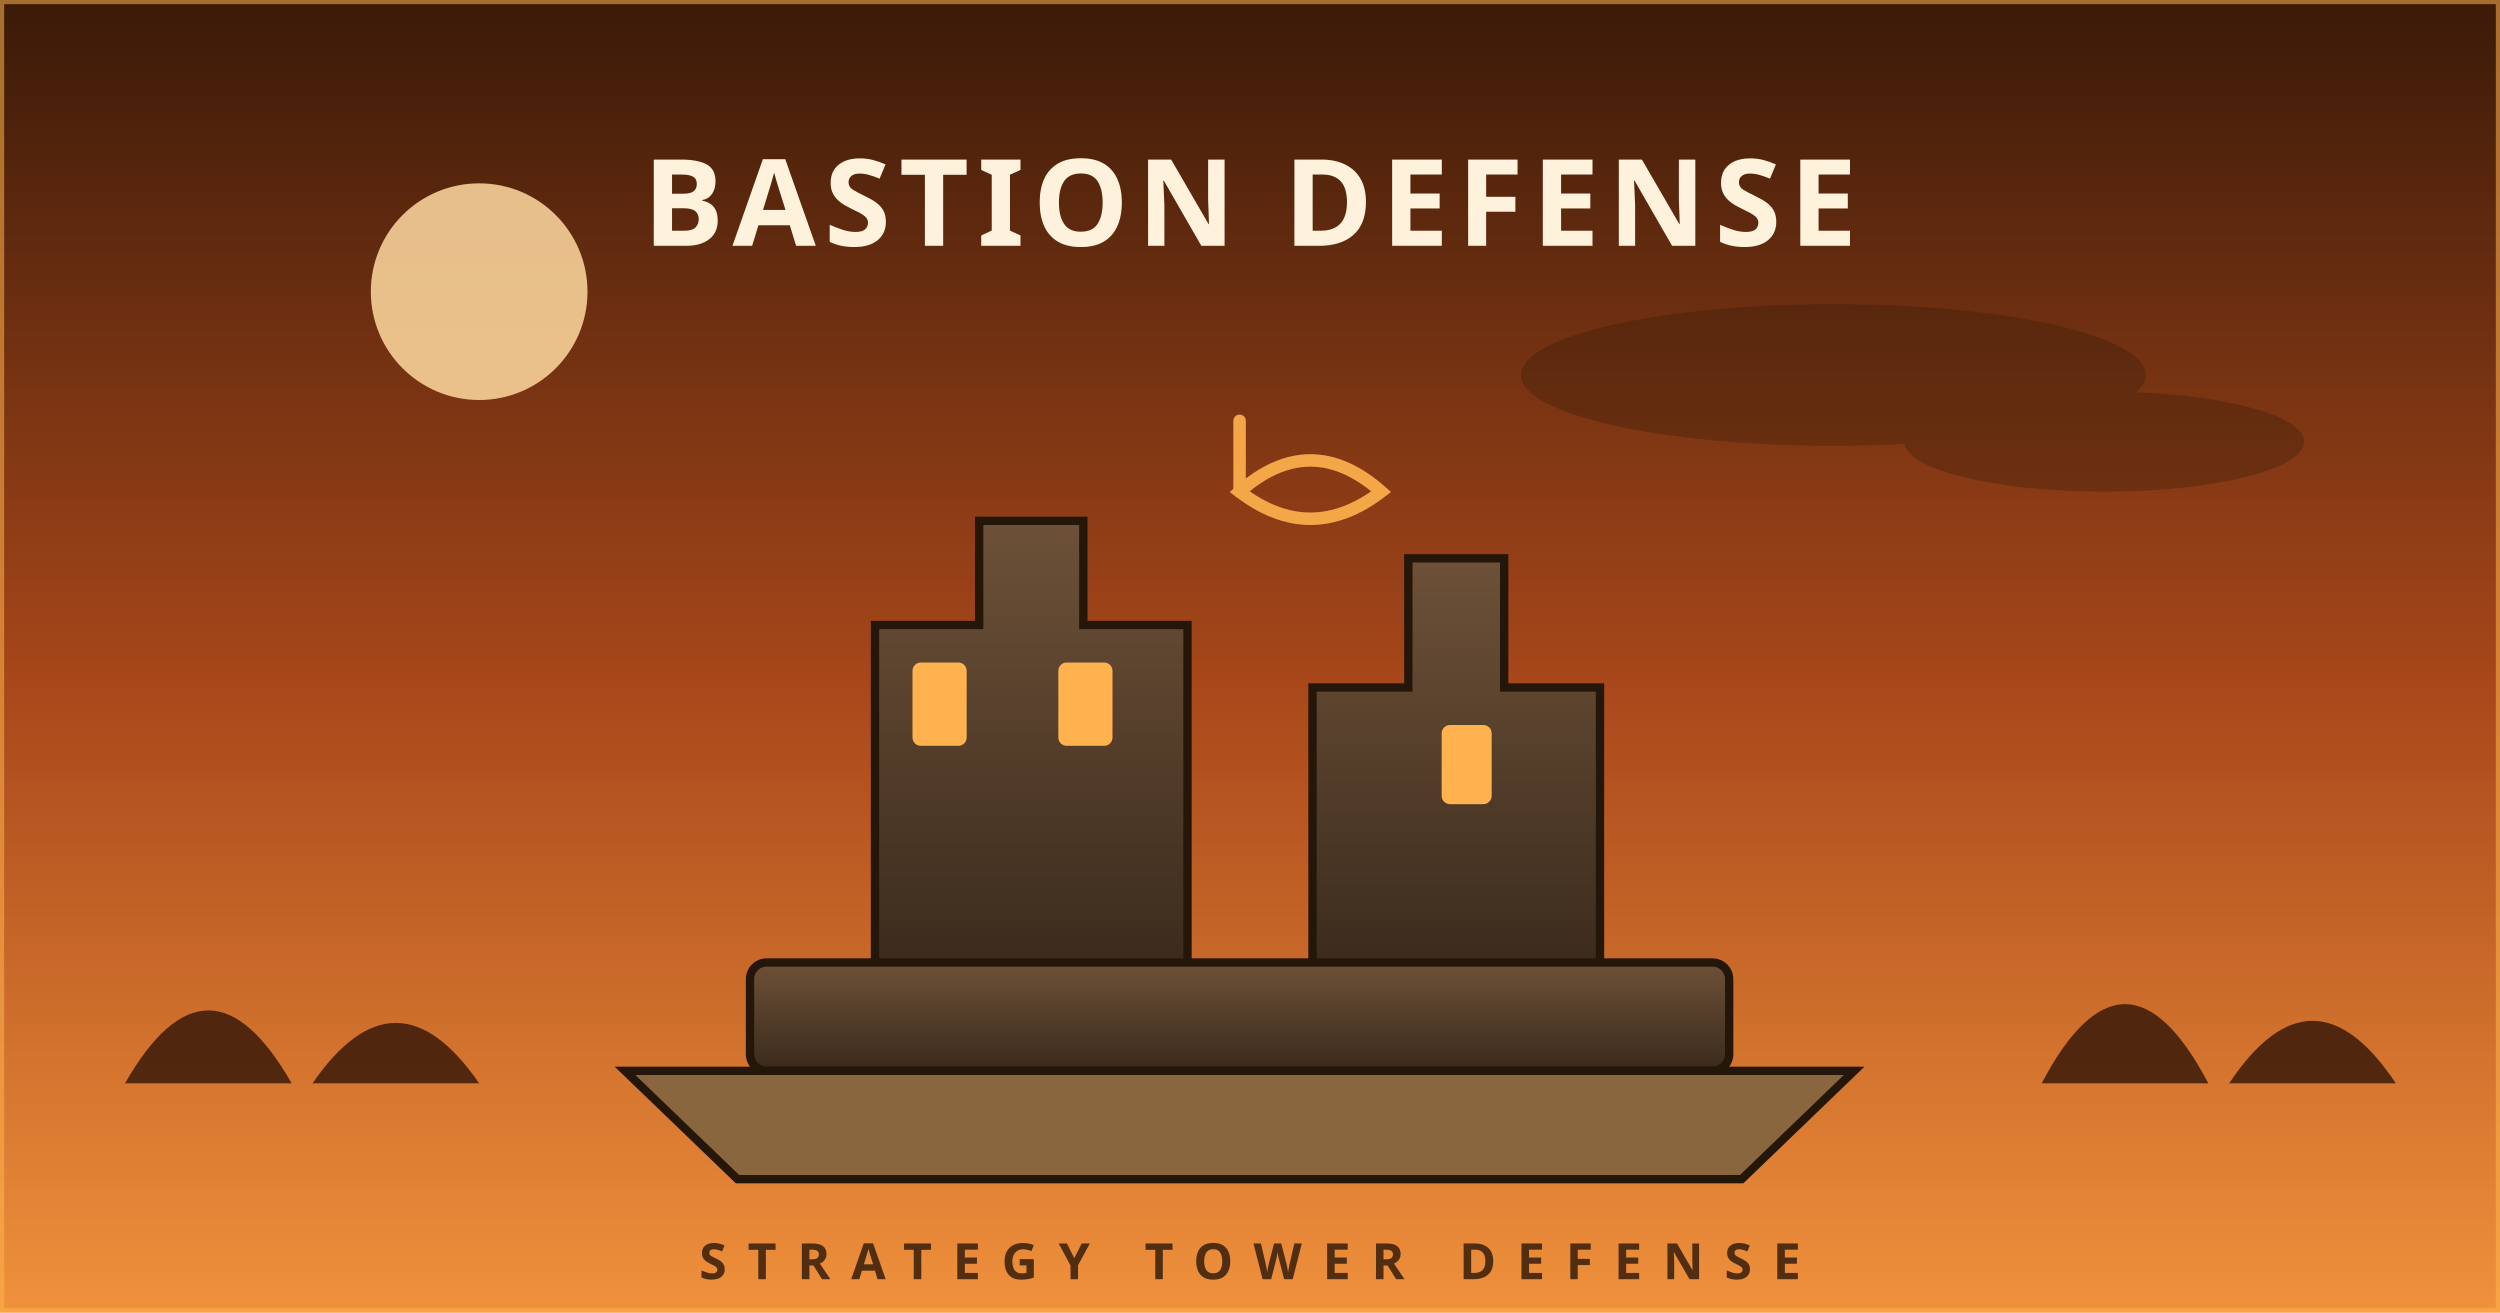
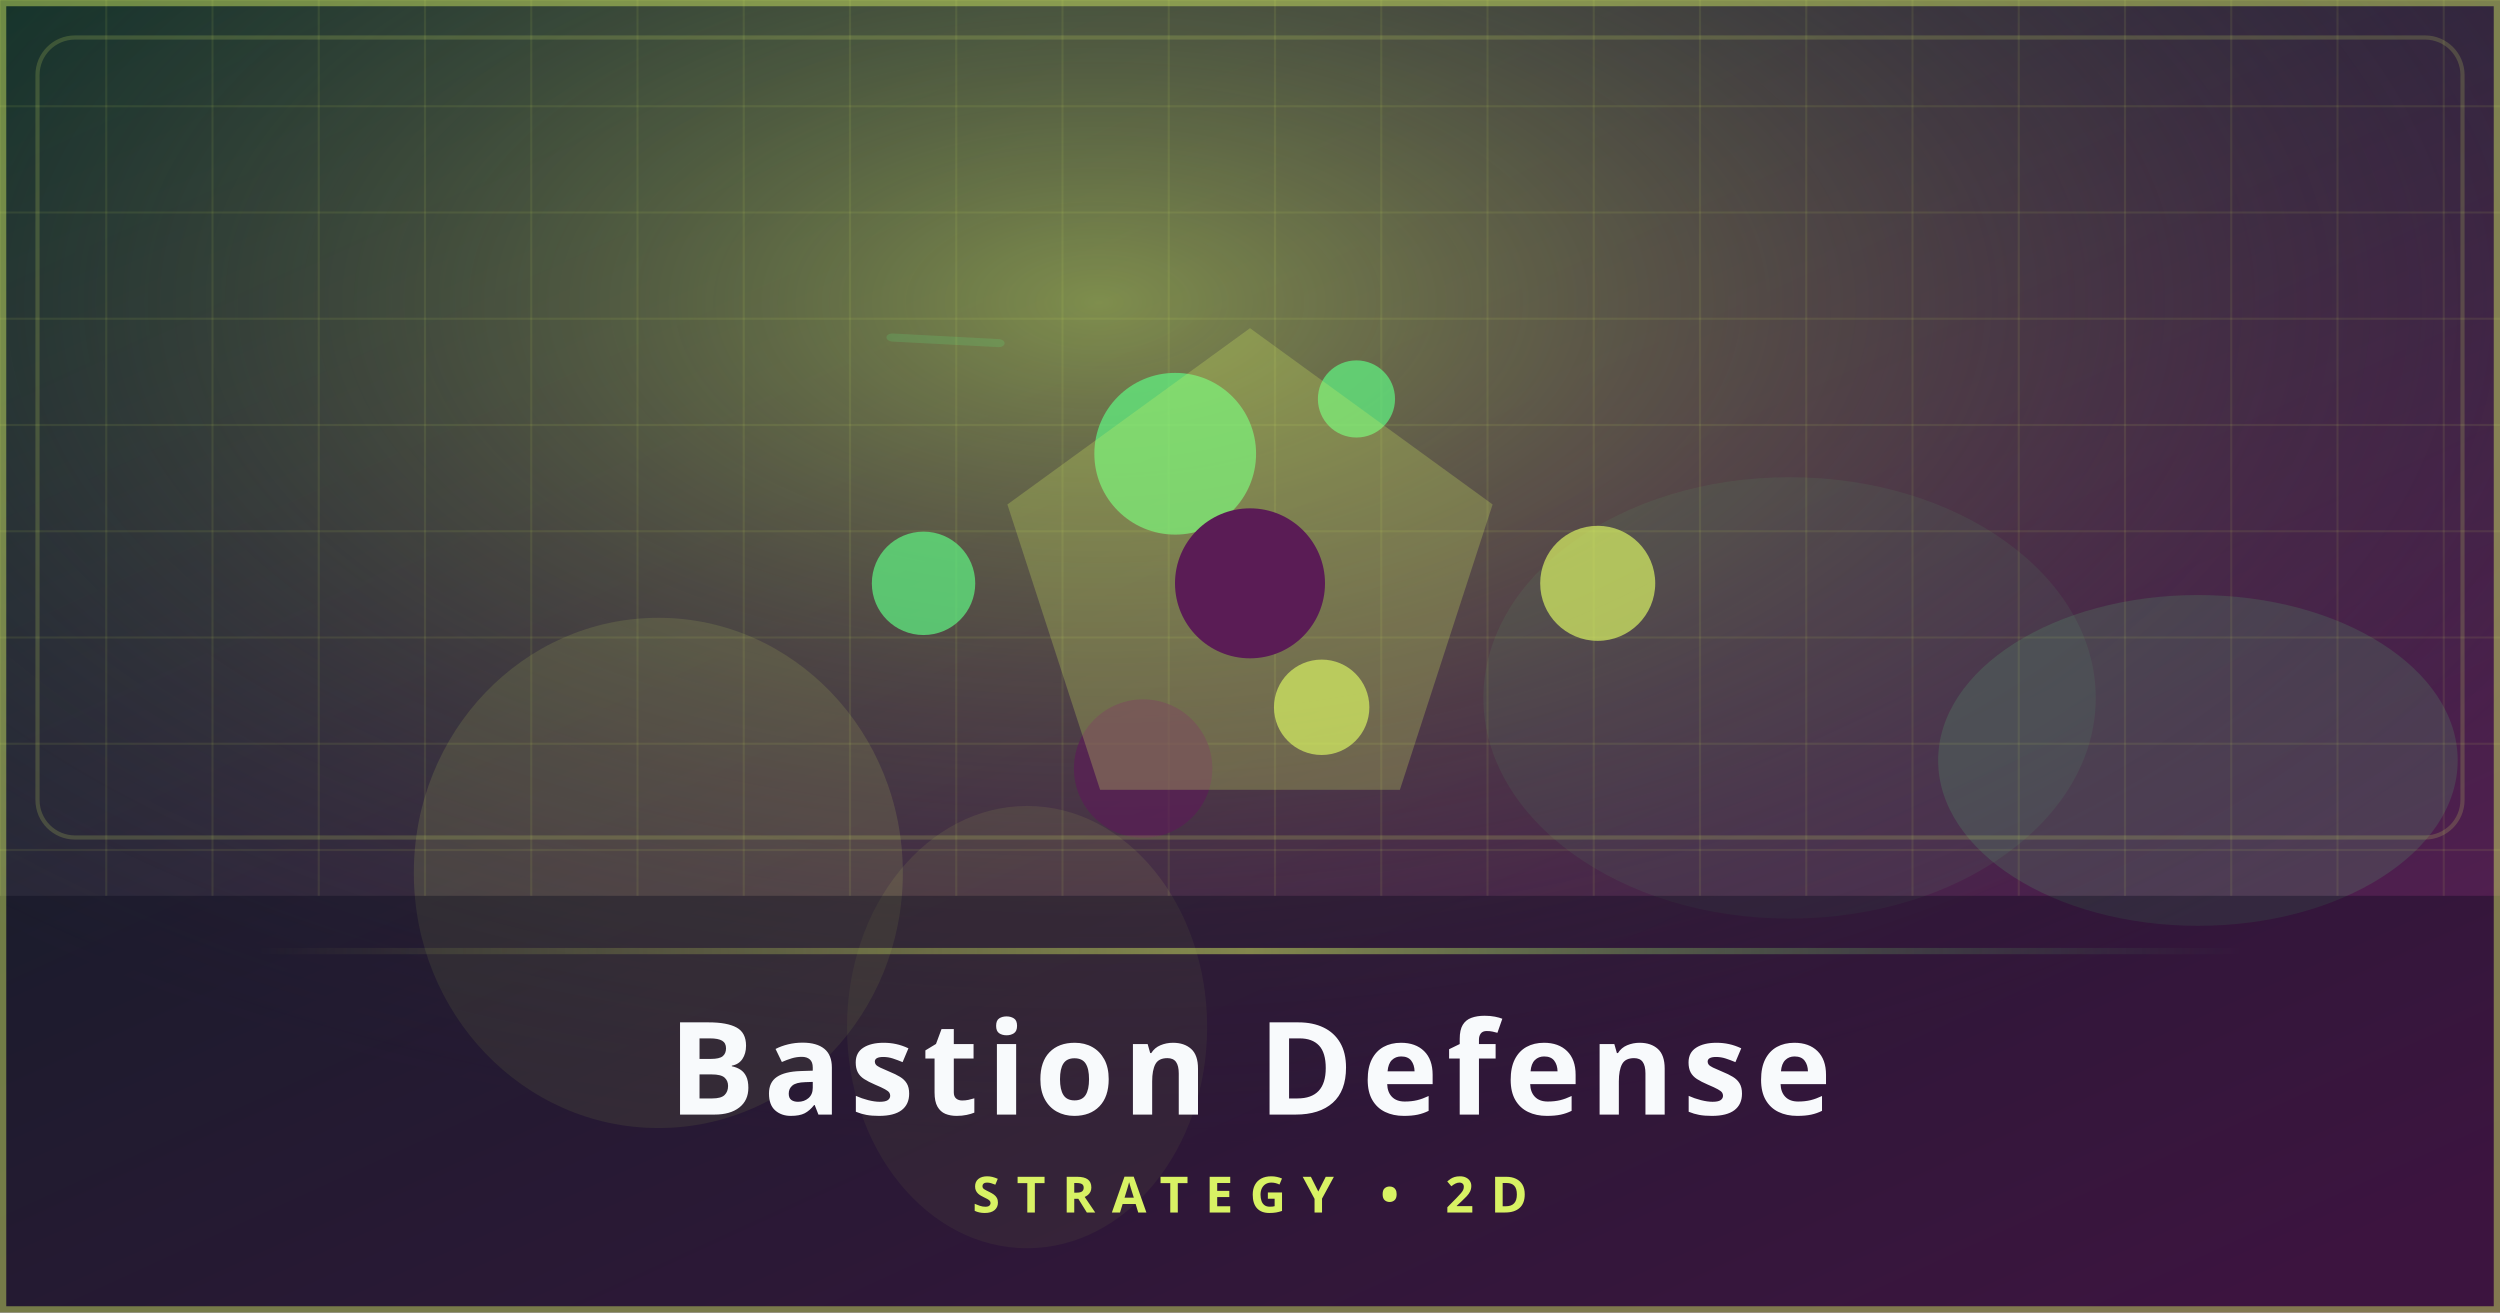
<svg xmlns="http://www.w3.org/2000/svg" viewBox="0 0 1200 630" width="1200" height="630" role="img" aria-label="Bastion Defense">
  <defs>
-     <linearGradient id="sky" x1="0" y1="0" x2="0" y2="1">
-       <stop offset="0%" stop-color="#3a1a08" />
-       <stop offset="52%" stop-color="#a8471a" />
-       <stop offset="100%" stop-color="#f0913c" />
+     <linearGradient id="bg" x1="0" y1="0" x2="0.88" y2="1">
+       <stop offset="0%" stop-color="hsla(164, 72%, 11%, 1)" />
+       <stop offset="100%" stop-color="hsla(305, 53%, 23%, 1)" />
    </linearGradient>
-     <linearGradient id="stone" x1="0" y1="0" x2="0" y2="1">
-       <stop offset="0%" stop-color="#6d5138" />
-       <stop offset="100%" stop-color="#3a2a1c" />
+     <radialGradient id="glow" cx="44%" cy="23%" r="65%">
+       <stop offset="0%" stop-color="hsla(71, 84%, 67%, 1)" stop-opacity="0.5" />
+       <stop offset="100%" stop-color="hsla(305, 53%, 23%, 1)" stop-opacity="0" />
+     </radialGradient>
+     <linearGradient id="bar" x1="0" y1="0" x2="1" y2="0">
+       <stop offset="0%" stop-color="hsla(71, 84%, 67%, 1)" stop-opacity="0.0" />
+       <stop offset="50%" stop-color="hsla(71, 84%, 67%, 1)" stop-opacity="0.5" />
+       <stop offset="100%" stop-color="hsla(134, 89%, 67%, 1)" stop-opacity="0.0" />
    </linearGradient>
  </defs>
-   <rect width="1200" height="630" fill="url(#sky)" />
-   <circle cx="230" cy="140" r="52" fill="#ffd9a0" opacity="0.85" />
-   <g fill="#2a1608" opacity="0.3">
-     <ellipse cx="880" cy="180" rx="150" ry="34" />
-     <ellipse cx="1010" cy="212" rx="96" ry="24" />
+   <rect width="1200" height="630" fill="url(#bg)" />
+   <rect width="1200" height="630" fill="url(#glow)" />
+   <rect x="720" y="247" width="56.78" height="3.869" rx="3" fill="hsla(134, 89%, 67%, 1)" opacity="0.168" transform="rotate(183 600 210)" />
+   <rect x="201" y="287" width="179.081" height="5.807" rx="3" fill="hsla(71, 84%, 67%, 1)" opacity="0.182" transform="rotate(93 600 210)" />
+   <rect x="973" y="384" width="132.686" height="6.085" rx="3" fill="hsla(134, 89%, 67%, 1)" opacity="0.194" transform="rotate(226 600 210)" />
+   <rect x="1131" y="378" width="86.676" height="2.34" rx="3" fill="hsla(71, 84%, 67%, 1)" opacity="0.087" transform="rotate(309 600 210)" />
+   <ellipse cx="316" cy="419" rx="117.357" ry="122.452" fill="hsla(71, 84%, 67%, 1)" opacity="0.127" />
+   <ellipse cx="1055" cy="365" rx="124.689" ry="79.384" fill="hsla(134, 89%, 67%, 1)" opacity="0.129" />
+   <ellipse cx="859" cy="335" rx="146.961" ry="105.935" fill="hsla(134, 89%, 67%, 1)" opacity="0.069" />
+   <ellipse cx="493" cy="493" rx="86.426" ry="106.144" fill="hsla(71, 84%, 67%, 1)" opacity="0.083" />
+   <g>
+     <line x1="0" y1="0" x2="0" y2="430" stroke="hsla(71, 84%, 67%, 1)" stroke-opacity="0.089" stroke-width="1" />
+     <line x1="51" y1="0" x2="51" y2="430" stroke="hsla(71, 84%, 67%, 1)" stroke-opacity="0.089" stroke-width="1" />
+     <line x1="102" y1="0" x2="102" y2="430" stroke="hsla(71, 84%, 67%, 1)" stroke-opacity="0.089" stroke-width="1" />
+     <line x1="153" y1="0" x2="153" y2="430" stroke="hsla(71, 84%, 67%, 1)" stroke-opacity="0.089" stroke-width="1" />
+     <line x1="204" y1="0" x2="204" y2="430" stroke="hsla(71, 84%, 67%, 1)" stroke-opacity="0.089" stroke-width="1" />
+     <line x1="255" y1="0" x2="255" y2="430" stroke="hsla(71, 84%, 67%, 1)" stroke-opacity="0.089" stroke-width="1" />
+     <line x1="306" y1="0" x2="306" y2="430" stroke="hsla(71, 84%, 67%, 1)" stroke-opacity="0.089" stroke-width="1" />
+     <line x1="357" y1="0" x2="357" y2="430" stroke="hsla(71, 84%, 67%, 1)" stroke-opacity="0.089" stroke-width="1" />
+     <line x1="408" y1="0" x2="408" y2="430" stroke="hsla(71, 84%, 67%, 1)" stroke-opacity="0.089" stroke-width="1" />
+     <line x1="459" y1="0" x2="459" y2="430" stroke="hsla(71, 84%, 67%, 1)" stroke-opacity="0.089" stroke-width="1" />
+     <line x1="510" y1="0" x2="510" y2="430" stroke="hsla(71, 84%, 67%, 1)" stroke-opacity="0.089" stroke-width="1" />
+     <line x1="561" y1="0" x2="561" y2="430" stroke="hsla(71, 84%, 67%, 1)" stroke-opacity="0.089" stroke-width="1" />
+     <line x1="612" y1="0" x2="612" y2="430" stroke="hsla(71, 84%, 67%, 1)" stroke-opacity="0.089" stroke-width="1" />
+     <line x1="663" y1="0" x2="663" y2="430" stroke="hsla(71, 84%, 67%, 1)" stroke-opacity="0.089" stroke-width="1" />
+     <line x1="714" y1="0" x2="714" y2="430" stroke="hsla(71, 84%, 67%, 1)" stroke-opacity="0.089" stroke-width="1" />
+     <line x1="765" y1="0" x2="765" y2="430" stroke="hsla(71, 84%, 67%, 1)" stroke-opacity="0.089" stroke-width="1" />
+     <line x1="816" y1="0" x2="816" y2="430" stroke="hsla(71, 84%, 67%, 1)" stroke-opacity="0.089" stroke-width="1" />
+     <line x1="867" y1="0" x2="867" y2="430" stroke="hsla(71, 84%, 67%, 1)" stroke-opacity="0.089" stroke-width="1" />
+     <line x1="918" y1="0" x2="918" y2="430" stroke="hsla(71, 84%, 67%, 1)" stroke-opacity="0.089" stroke-width="1" />
+     <line x1="969" y1="0" x2="969" y2="430" stroke="hsla(71, 84%, 67%, 1)" stroke-opacity="0.089" stroke-width="1" />
+     <line x1="1020" y1="0" x2="1020" y2="430" stroke="hsla(71, 84%, 67%, 1)" stroke-opacity="0.089" stroke-width="1" />
+     <line x1="1071" y1="0" x2="1071" y2="430" stroke="hsla(71, 84%, 67%, 1)" stroke-opacity="0.089" stroke-width="1" />
+     <line x1="1122" y1="0" x2="1122" y2="430" stroke="hsla(71, 84%, 67%, 1)" stroke-opacity="0.089" stroke-width="1" />
+     <line x1="1173" y1="0" x2="1173" y2="430" stroke="hsla(71, 84%, 67%, 1)" stroke-opacity="0.089" stroke-width="1" />
+     <line x1="0" y1="0" x2="1200" y2="0" stroke="hsla(71, 84%, 67%, 1)" stroke-opacity="0.089" stroke-width="1" />
+     <line x1="0" y1="51" x2="1200" y2="51" stroke="hsla(71, 84%, 67%, 1)" stroke-opacity="0.089" stroke-width="1" />
+     <line x1="0" y1="102" x2="1200" y2="102" stroke="hsla(71, 84%, 67%, 1)" stroke-opacity="0.089" stroke-width="1" />
+     <line x1="0" y1="153" x2="1200" y2="153" stroke="hsla(71, 84%, 67%, 1)" stroke-opacity="0.089" stroke-width="1" />
+     <line x1="0" y1="204" x2="1200" y2="204" stroke="hsla(71, 84%, 67%, 1)" stroke-opacity="0.089" stroke-width="1" />
+     <line x1="0" y1="255" x2="1200" y2="255" stroke="hsla(71, 84%, 67%, 1)" stroke-opacity="0.089" stroke-width="1" />
+     <line x1="0" y1="306" x2="1200" y2="306" stroke="hsla(71, 84%, 67%, 1)" stroke-opacity="0.089" stroke-width="1" />
+     <line x1="0" y1="357" x2="1200" y2="357" stroke="hsla(71, 84%, 67%, 1)" stroke-opacity="0.089" stroke-width="1" />
+     <line x1="0" y1="408" x2="1200" y2="408" stroke="hsla(71, 84%, 67%, 1)" stroke-opacity="0.089" stroke-width="1" />
  </g>
-   <g fill="url(#stone)" stroke="#241609" stroke-width="4">
-     <path d="M420 470 L420 300 L470 300 L470 250 L520 250 L520 300 L570 300 L570 470 Z" />
-     <path d="M630 470 L630 330 L676 330 L676 268 L722 268 L722 330 L768 330 L768 470 Z" />
+   <g transform="translate(600,280)">
+     <circle cx="166.9" cy="0.0" r="27.613" fill="hsla(71, 84%, 67%, 1)" opacity="0.7" />
+     <circle cx="34.4" cy="59.5" r="22.899" fill="hsla(71, 84%, 67%, 1)" opacity="0.7" />
+     <circle cx="-51.3" cy="88.9" r="33.216" fill="hsla(305, 53%, 23%, 1)" opacity="0.7" />
+     <circle cx="-156.7" cy="0.0" r="24.82" fill="hsla(134, 89%, 67%, 1)" opacity="0.7" />
+     <circle cx="-35.9" cy="-62.2" r="38.816" fill="hsla(134, 89%, 67%, 1)" opacity="0.7" />
+     <circle cx="51.1" cy="-88.5" r="18.514" fill="hsla(134, 89%, 67%, 1)" opacity="0.7" />
+     <polygon points="0.0,-120.0 114.1,-37.1 70.5,97.1 -70.5,97.1 -114.1,-37.1" fill="hsla(71, 84%, 67%, 1)" opacity="0.25" stroke="hsla(71, 84%, 67%, 1)" stroke-width="4" />
+     <circle r="36" fill="hsla(305, 53%, 23%, 1)" />
  </g>
-   <rect x="360" y="462" width="470" height="52" rx="8" fill="url(#stone)" stroke="#241609" stroke-width="4" />
-   <path d="M300 514 L890 514 L836 566 L354 566 Z" fill="#8a663f" stroke="#241609" stroke-width="4" />
-   <g fill="#ffb24d">
-     <rect x="438" y="318" width="26" height="40" rx="4" />
-     <rect x="508" y="318" width="26" height="40" rx="4" />
-     <rect x="692" y="348" width="24" height="38" rx="4" />
-   </g>
-   <g stroke="#ffb24d" stroke-width="6" stroke-linecap="round" opacity="0.9" fill="none">
-     <path d="M595 236 q34 -30 68 0 q-34 26 -68 0Z" />
-     <path d="M595 236 v-34" />
-   </g>
-   <g fill="#3a1a08" opacity="0.85">
-     <path d="M60 520 q40 -70 80 0Z" />
-     <path d="M150 520 q40 -58 80 0Z" />
-     <path d="M980 520 q40 -76 80 0Z" />
-     <path d="M1070 520 q40 -60 80 0Z" />
-   </g>
-   <text x="600" y="118" text-anchor="middle" font-family="Verdana, Geneva, sans-serif" font-size="58" font-weight="bold" letter-spacing="4" fill="#fff2dc">BASTION DEFENSE</text>
-   <text x="600" y="614" text-anchor="middle" font-family="Verdana, Geneva, sans-serif" font-size="24" font-weight="bold" letter-spacing="10" fill="#2a1608" opacity="0.8">STRATEGY TOWER DEFENSE</text>
-   <rect x="0.5" y="0.5" width="1199" height="629" fill="none" stroke="#ffb24d" stroke-opacity="0.55" stroke-width="3" />
+   <rect x="18" y="18" width="1164" height="384" rx="18" fill="none" stroke="hsla(71, 84%, 67%, 1)" stroke-opacity="0.18" stroke-width="2" />
+   <rect x="0" y="430" width="1200" height="200" fill="#020617" opacity="0.35" />
+   <rect x="120" y="455" width="960" height="3" rx="2" fill="url(#bar)" />
+   <text x="600" y="535" text-anchor="middle" font-family="Verdana, Geneva, sans-serif" font-size="62" font-weight="800" letter-spacing="4" fill="#f8fafc">Bastion Defense</text>
+   <text x="600" y="582" text-anchor="middle" font-family="Verdana, Geneva, sans-serif" font-size="24" font-weight="700" letter-spacing="8" fill="hsla(71, 84%, 67%, 1)">STRATEGY • 2D</text>
+   <rect x="1.5" y="1.5" width="1197" height="627" fill="none" stroke="hsla(71, 84%, 67%, 1)" stroke-opacity="0.45" stroke-width="3" />
</svg>
